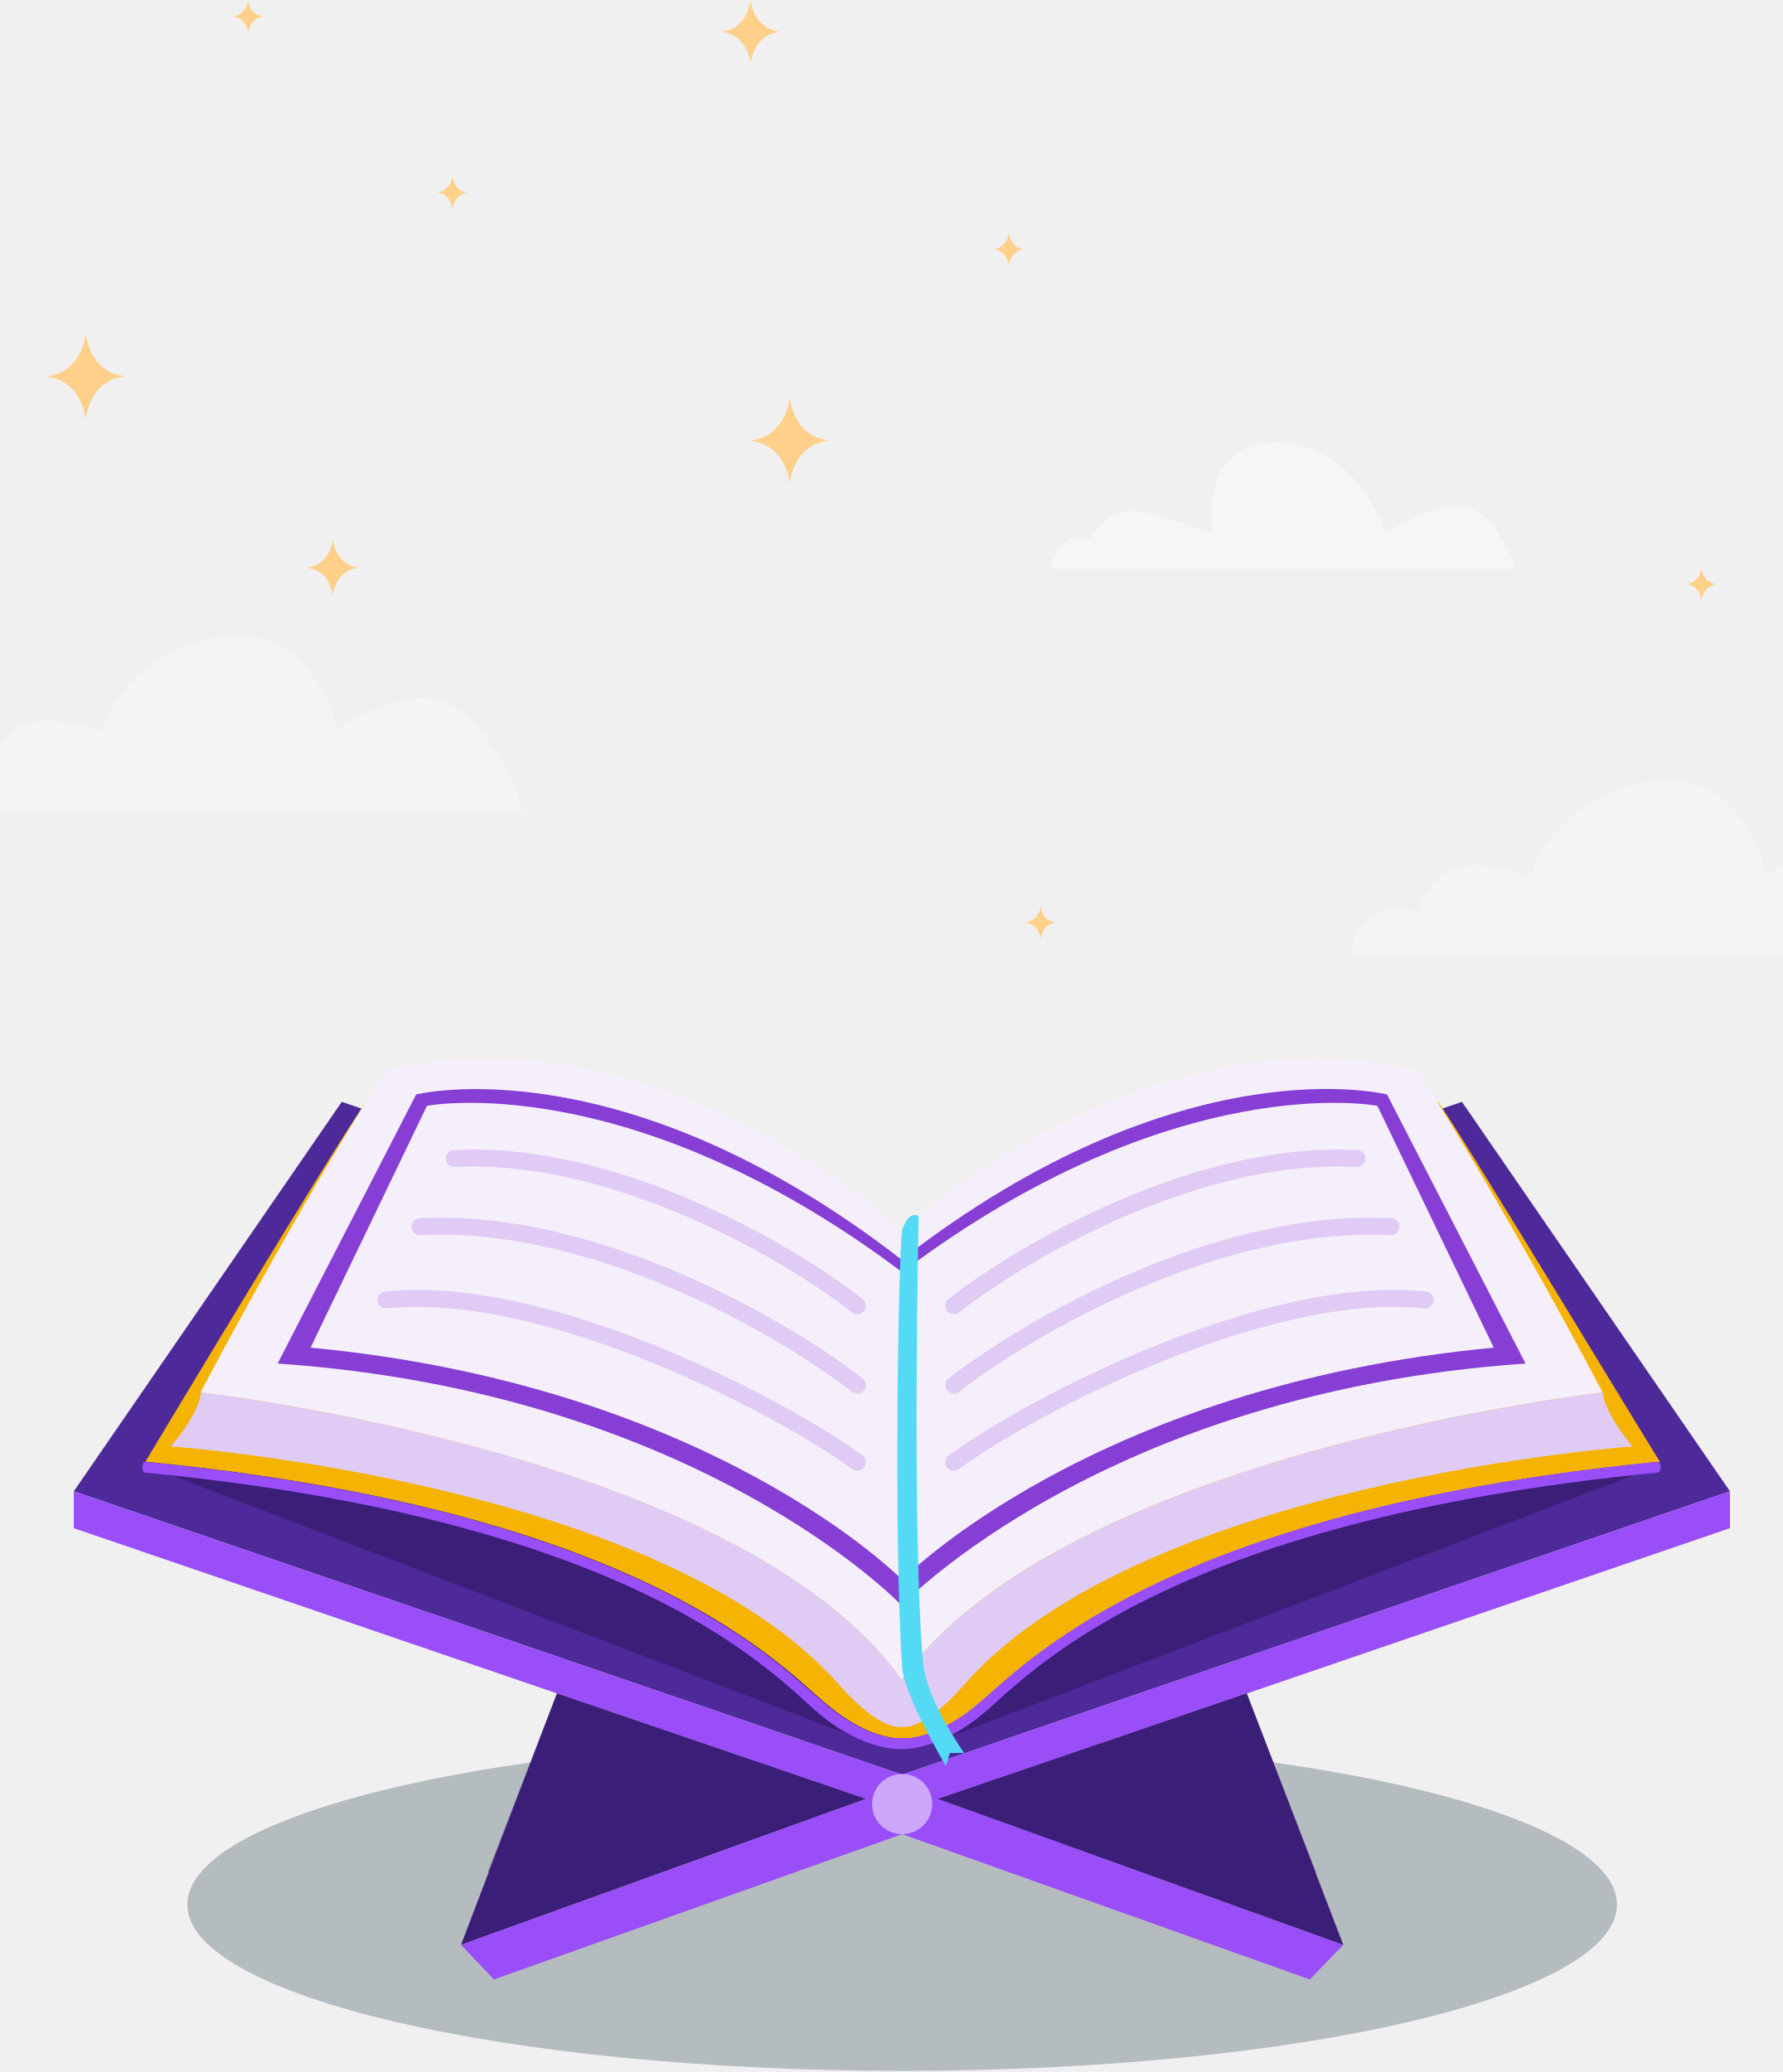
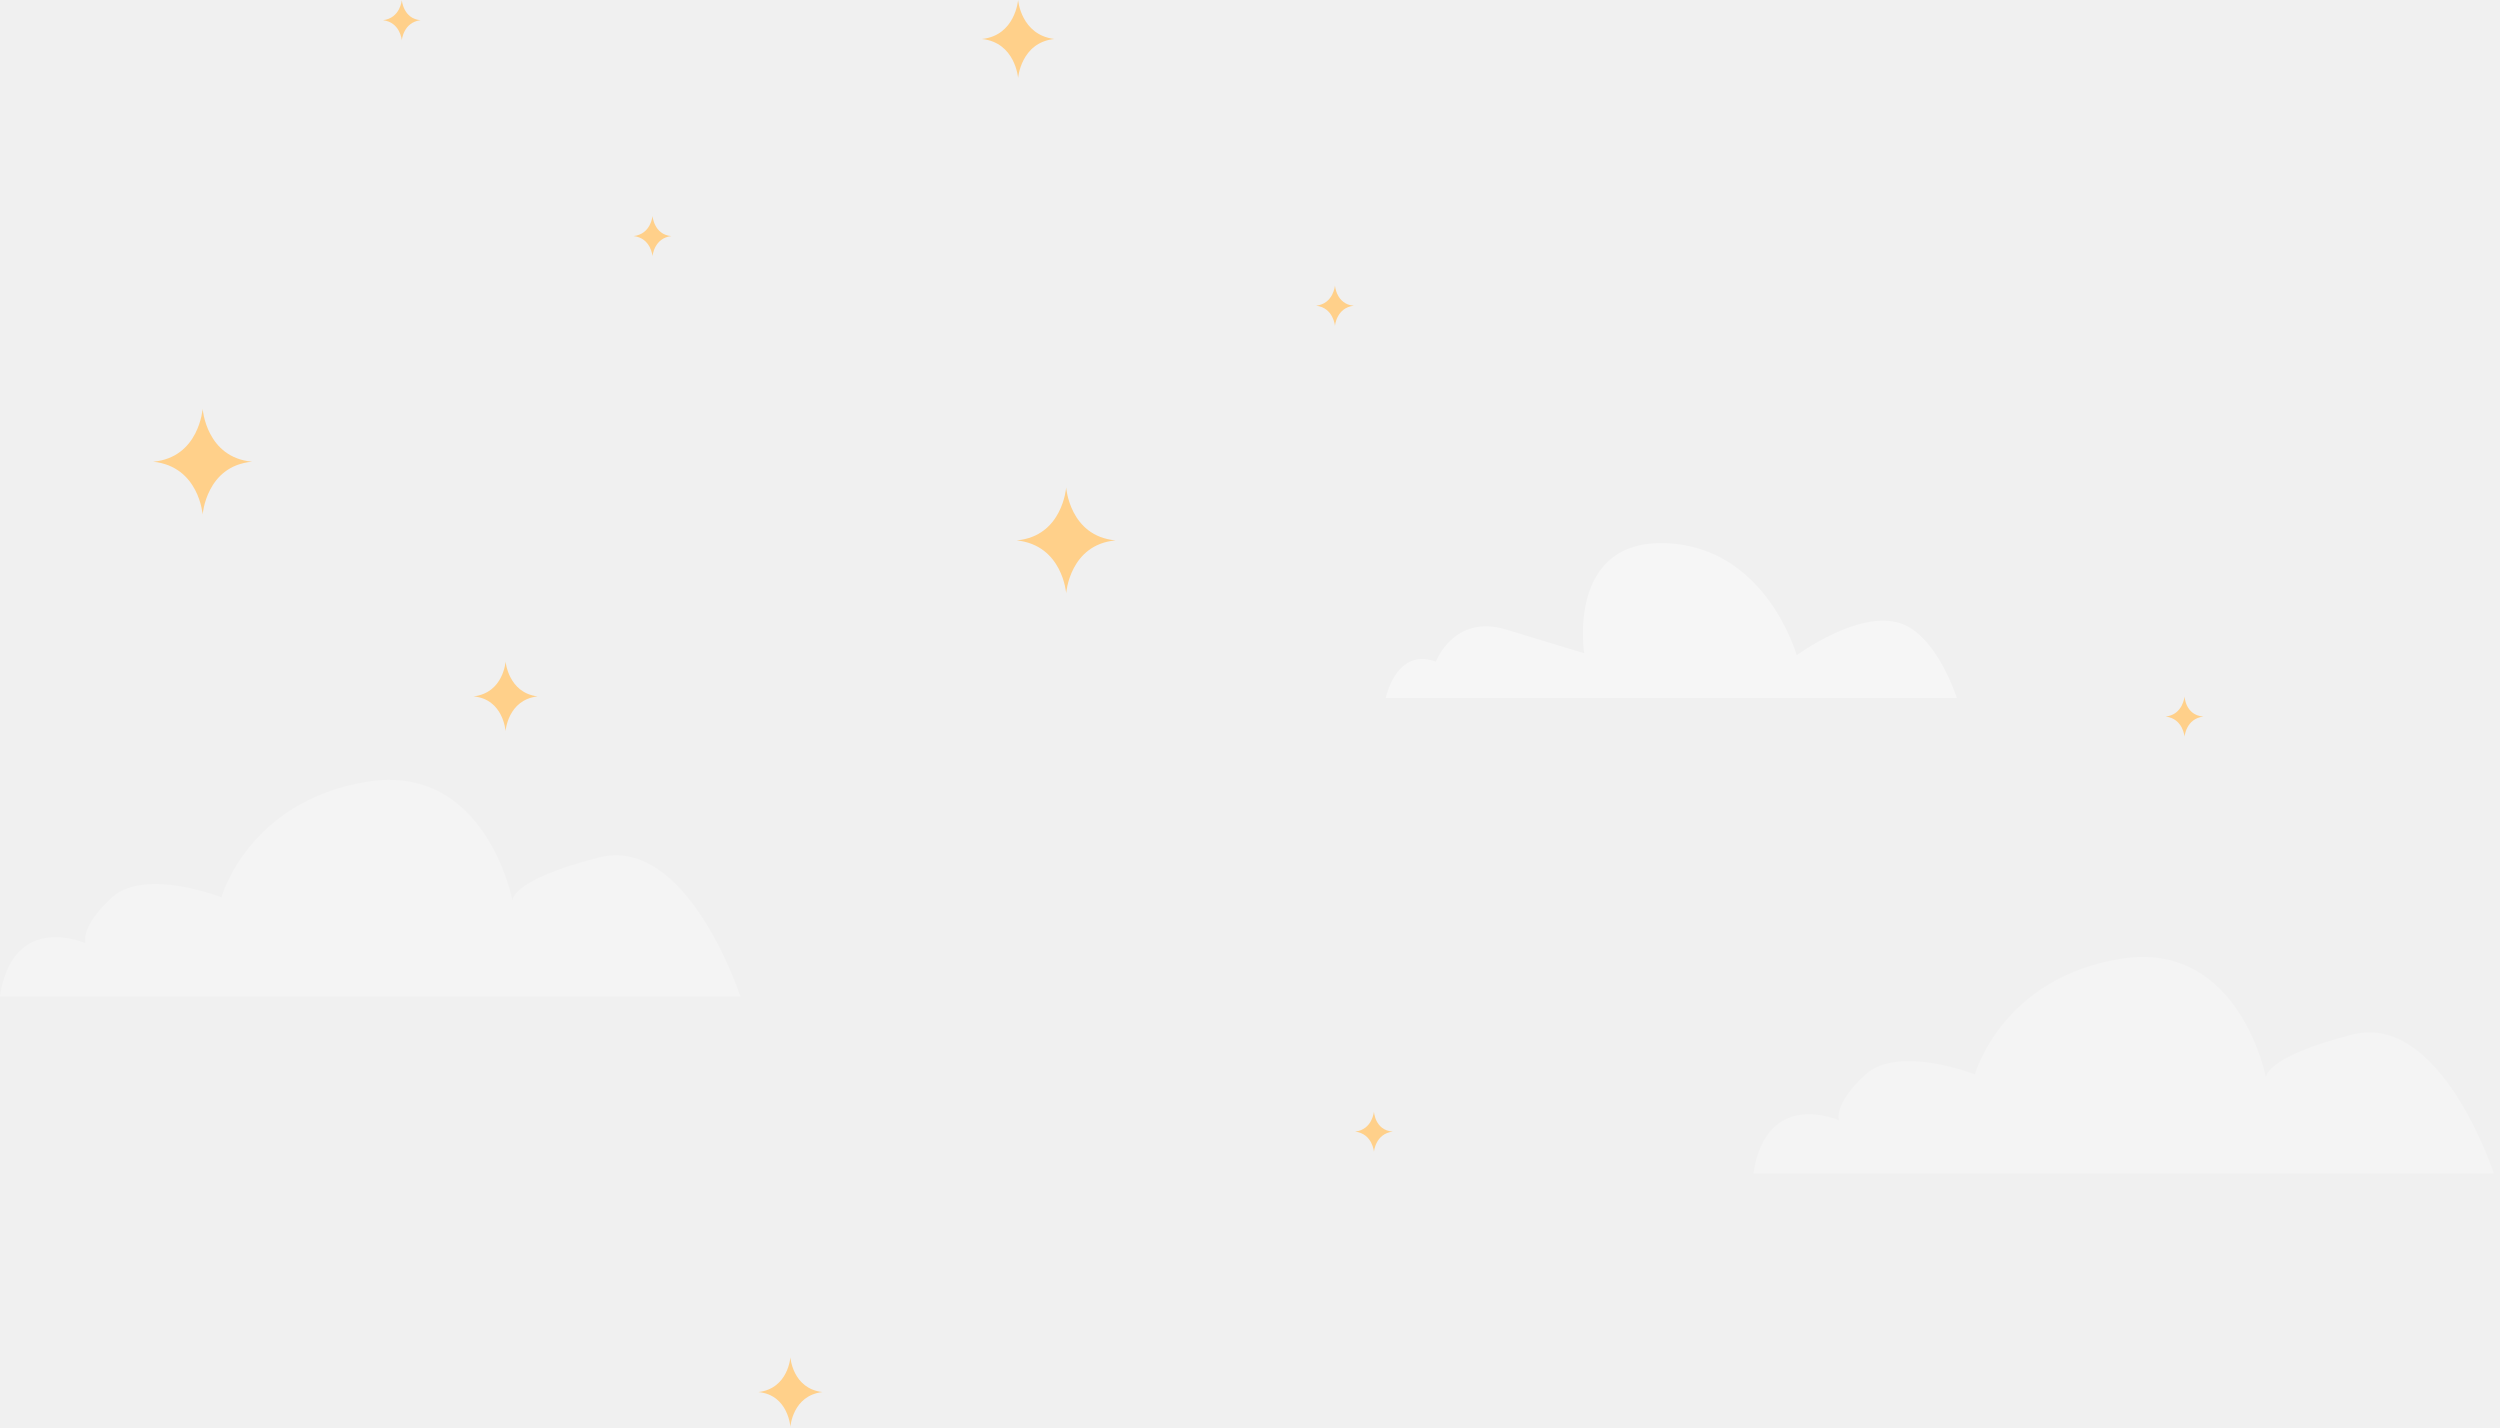
- <svg xmlns="http://www.w3.org/2000/svg" width="314" height="365" viewBox="0 0 314 365" fill="none">
+ <svg xmlns="http://www.w3.org/2000/svg" width="359" height="205" viewBox="0 0 359 205" fill="none">
  <g style="mix-blend-mode:soft-light" opacity="0.5">
-     <path d="M-14 143.07H92.3C92.3 143.07 84.7 119.77 71.9 123.17C59.1 126.47 59.6 129.37 59.6 129.37C59.6 129.37 55.8 109.47 38.7 112.27C21.6 115.07 17.8 128.87 17.8 128.87C17.8 128.87 6.9 124.57 2.1 128.87C-2.6 133.17 -1.7 135.47 -1.7 135.47C-1.7 135.47 -12.1 130.77 -14 143.07Z" fill="white" />
+     <path d="M0 143.07H106.3C106.3 143.07 98.7 119.77 85.9 123.17C73.1 126.47 73.6 129.37 73.6 129.37C73.6 129.37 69.8 109.47 52.7 112.27C35.6 115.07 31.8 128.87 31.8 128.87C31.8 128.87 20.9 124.57 16.1 128.87C11.4 133.17 12.3 135.47 12.3 135.47C12.3 135.47 1.9 130.77 0 143.07Z" fill="white" />
  </g>
  <g style="mix-blend-mode:soft-light" opacity="0.8">
-     <path d="M267 100.216C265.8 96.816 263.1 90.916 258.9 89.516C252.9 87.516 244 94.116 244 94.116C244 94.116 239.7 78.616 225.3 78.016C210.9 77.416 213.5 93.816 213.5 93.816C213.5 93.816 209.8 92.716 202.3 90.416C194.8 88.116 192.2 95.016 192.2 95.016C187.5 93.316 185.6 97.816 185 100.216H267Z" fill="white" />
+     <path d="M281 100.216C279.8 96.816 277.1 90.916 272.9 89.516C266.9 87.516 258 94.116 258 94.116C258 94.116 253.7 78.616 239.3 78.016C224.9 77.416 227.5 93.816 227.5 93.816C227.5 93.816 223.8 92.716 216.3 90.416C208.8 88.116 206.2 95.016 206.2 95.016C201.5 93.316 199.6 97.816 199 100.216H281Z" fill="white" />
  </g>
-   <path d="M43.7 0C43.7 0 43.5 2.6 41 2.9C43.5 3.2 43.7 5.8 43.7 5.8C43.7 5.8 43.9 3.2 46.4 2.9C43.9 2.7 43.7 0 43.7 0Z" fill="#FFD08A" />
-   <path d="M177.7 41C177.7 41 177.5 43.6 175 43.9C177.5 44.2 177.7 46.8 177.7 46.8C177.7 46.8 177.9 44.2 180.4 43.9C177.9 43.7 177.7 41 177.7 41Z" fill="#FFD08A" />
-   <path d="M79.7 31C79.7 31 79.5 33.6 77 33.9C79.5 34.2 79.7 36.8 79.7 36.8C79.7 36.8 79.9 34.2 82.4 33.9C79.9 33.7 79.7 31 79.7 31Z" fill="#FFD08A" />
-   <path d="M299.7 100C299.7 100 299.5 102.6 297 102.9C299.5 103.2 299.7 105.8 299.7 105.8C299.7 105.8 299.9 103.2 302.4 102.9C299.8 102.7 299.7 100 299.7 100Z" fill="#FFD08A" />
-   <path d="M183.3 159.6C183.3 159.6 183.1 162.2 180.6 162.5C183.1 162.8 183.3 165.4 183.3 165.4C183.3 165.4 183.5 162.8 186 162.5C183.4 162.3 183.3 159.6 183.3 159.6Z" fill="#FFD08A" />
-   <path d="M139.1 70C139.1 70 138.6 77 132 77.6C138.6 78.3 139.1 85.2 139.1 85.2C139.1 85.2 139.6 78.2 146.2 77.6C139.6 77 139.1 70 139.1 70Z" fill="#FFD08A" />
-   <path d="M15.1 58.7C15.1 58.7 14.6 65.7 8 66.3C14.6 67 15.1 73.9 15.1 73.9C15.1 73.9 15.6 66.9 22.2 66.3C15.6 65.7 15.1 58.7 15.1 58.7Z" fill="#FFD08A" />
-   <path d="M132.2 0C132.2 0 131.8 5.1 127 5.6C131.8 6.1 132.2 11.2 132.2 11.2C132.2 11.2 132.6 6.1 137.4 5.6C132.6 5 132.2 0 132.2 0Z" fill="#FFD08A" />
-   <path d="M58.6 95C58.6 95 58.3 99.5 54 100C58.3 100.4 58.6 105 58.6 105C58.6 105 58.9 100.5 63.2 100C59 99.5 58.6 95 58.6 95Z" fill="#FFD08A" />
-   <path d="M99.5 194.9C99.5 194.9 99.2 199.4 94.9 199.9C99.2 200.3 99.5 204.9 99.5 204.9C99.5 204.9 99.8 200.4 104.1 199.9C99.8 199.4 99.5 194.9 99.5 194.9Z" fill="#FFD08A" />
+   <path d="M57.7 0C57.7 0 57.5 2.6 55 2.9C57.5 3.2 57.7 5.8 57.7 5.8C57.7 5.8 57.9 3.2 60.4 2.9C57.9 2.7 57.7 0 57.7 0Z" fill="#FFD08A" />
+   <path d="M191.7 41C191.7 41 191.5 43.6 189 43.9C191.5 44.2 191.7 46.8 191.7 46.8C191.7 46.8 191.9 44.2 194.4 43.9C191.9 43.7 191.7 41 191.7 41Z" fill="#FFD08A" />
+   <path d="M93.7 31C93.7 31 93.5 33.6 91 33.9C93.5 34.2 93.7 36.8 93.7 36.8C93.7 36.8 93.9 34.2 96.4 33.9C93.9 33.7 93.7 31 93.7 31Z" fill="#FFD08A" />
+   <path d="M313.7 100C313.7 100 313.5 102.6 311 102.9C313.5 103.2 313.7 105.8 313.7 105.8C313.7 105.8 313.9 103.2 316.4 102.9C313.8 102.7 313.7 100 313.7 100Z" fill="#FFD08A" />
+   <path d="M197.3 159.6C197.3 159.6 197.1 162.2 194.6 162.5C197.1 162.8 197.3 165.4 197.3 165.4C197.3 165.4 197.5 162.8 200 162.5C197.4 162.3 197.3 159.6 197.3 159.6Z" fill="#FFD08A" />
+   <path d="M153.1 70C153.1 70 152.6 77 146 77.6C152.6 78.3 153.1 85.2 153.1 85.2C153.1 85.2 153.6 78.2 160.2 77.6C153.6 77 153.1 70 153.1 70Z" fill="#FFD08A" />
+   <path d="M29.1 58.7C29.1 58.7 28.6 65.7 22 66.3C28.6 67 29.1 73.9 29.1 73.9C29.1 73.9 29.6 66.9 36.2 66.3C29.6 65.7 29.1 58.7 29.1 58.7Z" fill="#FFD08A" />
+   <path d="M146.2 0C146.2 0 145.8 5.1 141 5.6C145.8 6.1 146.2 11.2 146.2 11.2C146.2 11.2 146.6 6.1 151.4 5.6C146.6 5 146.2 0 146.2 0Z" fill="#FFD08A" />
+   <path d="M72.6 95C72.6 95 72.3 99.5 68 100C72.3 100.4 72.6 105 72.6 105C72.6 105 72.9 100.5 77.2 100C73 99.5 72.6 95 72.6 95Z" fill="#FFD08A" />
+   <path d="M113.5 194.9C113.5 194.9 113.2 199.4 108.9 199.9C113.2 200.3 113.5 204.9 113.5 204.9C113.5 204.9 113.8 200.4 118.1 199.9C113.8 199.4 113.5 194.9 113.5 194.9Z" fill="#FFD08A" />
  <g style="mix-blend-mode:soft-light" opacity="0.5">
-     <path d="M237.8 168.5H344.1C344.1 168.5 336.5 145.2 323.7 148.6C310.9 151.9 311.4 154.8 311.4 154.8C311.4 154.8 307.6 134.9 290.5 137.7C273.4 140.5 269.6 154.3 269.6 154.3C269.6 154.3 258.7 150 253.9 154.3C249.2 158.6 250.1 160.9 250.1 160.9C250.1 160.9 239.7 156.2 237.8 168.5Z" fill="white" />
+     <path d="M251.8 168.5H358.1C358.1 168.5 350.5 145.2 337.7 148.6C324.9 151.9 325.4 154.8 325.4 154.8C325.4 154.8 321.6 134.9 304.5 137.7C287.4 140.5 283.6 154.3 283.6 154.3C283.6 154.3 272.7 150 267.9 154.3C263.2 158.6 264.1 160.9 264.1 160.9C264.1 160.9 253.7 156.2 251.8 168.5Z" fill="white" />
  </g>
-   <path opacity="0.25" d="M158.9 364.8C228.433 364.8 284.8 351.682 284.8 335.5C284.8 319.318 228.433 306.2 158.9 306.2C89.367 306.2 33 319.318 33 335.5C33 351.682 89.367 364.8 158.9 364.8Z" fill="#042030" />
-   <path d="M257.5 194.1L158.9 227.8L60.2 194.1L13 262.7L158.9 312.6L304.7 262.7L257.5 194.1Z" fill="#4E2999" />
-   <path opacity="0.45" d="M30.2 259.9L151.2 306.2L109.6 265C109.6 265 41.3 248.5 30.2 259.9Z" fill="#240F4F" />
-   <path opacity="0.45" d="M287.6 259.9L166.6 306.2L208.2 265C208.1 265 276.4 248.5 287.6 259.9Z" fill="#240F4F" />
-   <path d="M158.9 312.6L13 262.7V269.2L158.9 319.1L304.7 269.2V262.7L158.9 312.6Z" fill="#994EF8" />
-   <path d="M81.2 342.6L98.1 298.3L152.5 316.9L81.2 342.6Z" fill="#3B1E77" />
-   <path opacity="0.45" d="M85.9 329.8L152.5 316.9L98.1 298.3L85.9 329.8Z" fill="#3B1E77" />
-   <path d="M158.9 314.6L81.2 342.6L87 348.7L158.9 323.1L230.7 348.7L236.6 342.6L158.9 314.6Z" fill="#994EF8" />
-   <path d="M236.6 342.6L219.6 298.3L165.2 316.9L236.6 342.6Z" fill="#3B1E77" />
-   <path opacity="0.45" d="M231.8 329.8L165.2 316.9L219.6 298.3L231.8 329.8Z" fill="#3B1E77" />
-   <path d="M158.9 323.1C161.827 323.1 164.2 320.727 164.2 317.8C164.2 314.873 161.827 312.5 158.9 312.5C155.973 312.5 153.6 314.873 153.6 317.8C153.6 320.727 155.973 323.1 158.9 323.1Z" fill="white" fill-opacity="0.5" />
-   <path d="M253.3 194.1L158.9 241.1L64.5 194.1C60.2 199.8 25.6 257.5 25.6 257.5C26 257.5 26.3 257.6 26.7 257.6C113.5 266.3 137.6 293.6 145.6 300.2C153.6 306.9 159 306.2 159 306.2C159 306.2 164.4 306.9 172.4 300.2C180.4 293.6 204.5 266.3 291.3 257.6C291.7 257.6 292 257.5 292.4 257.5C292.2 257.5 257.5 199.9 253.3 194.1Z" fill="#F5B304" />
-   <path d="M292.2 257.5C291.8 257.5 291.5 257.6 291.1 257.6C204.3 266.3 180.2 293.6 172.2 300.2C164.2 306.9 158.8 306.2 158.8 306.2C158.8 306.2 153.4 306.9 145.4 300.2C137.4 293.6 113.3 266.3 26.5 257.6C26.1 257.6 25.8 257.5 25.4 257.5C24.7 258.6 25.4 259.4 25.4 259.4C113.1 267.9 136.4 295.3 144.4 302C152.4 308.6 158.7 308.1 158.7 308.1C158.7 308.1 165 308.6 173 302C181 295.4 204.3 268 292 259.4C292.2 259.4 292.9 258.6 292.2 257.5Z" fill="#994EF8" />
-   <path d="M249.7 188.6C201.4 177 158.8 216.7 158.8 216.7C158.8 216.7 116.2 177 67.9 188.6C67.9 188.6 54.2 209.6 35.3 245.3C35.3 245.3 130.4 256 158.8 295.9C187.2 256 282.3 245.3 282.3 245.3C263.4 209.6 249.7 188.6 249.7 188.6Z" fill="#F5EFFB" />
-   <path d="M282.3 245.3C282.3 245.3 187.2 256 158.8 295.9C130.5 256 35.4 245.3 35.4 245.3C35.4 245.3 35.4 248.5 30.1 254.8C30.1 254.8 116.4 261 147.8 296.8C155.2 305.2 158.8 304.2 158.8 304.2C158.8 304.2 162.5 305.2 169.8 296.8C201.1 261 287.5 254.8 287.5 254.8C282.3 248.4 282.3 245.3 282.3 245.3Z" fill="#DFCBF4" />
-   <path d="M244.3 192.8C244.3 192.8 208.2 183.6 158.8 221.9C109.5 183.7 73.3 192.8 73.3 192.8L48.9 240.2C123.1 245.3 158.8 282.8 158.8 282.8C158.8 282.8 194.5 245.3 268.7 240.2L244.3 192.8ZM158.9 278.3C158.9 278.3 125.5 244.1 54.7 237.4L75.2 194.8C75.2 194.8 110.7 187.9 158.9 224.1C207.1 187.9 242.6 194.8 242.6 194.8L263.1 237.4C192.3 244.1 158.9 278.3 158.9 278.3Z" fill="#863ED5" />
-   <path opacity="0.2" d="M168 257.594C181.333 247.76 223 226 251 229" stroke="#863ED5" stroke-width="3" stroke-linecap="round" />
-   <path opacity="0.2" d="M168 230C179.833 220.735 210.6 202.581 239 204.088" stroke="#863ED5" stroke-width="3" stroke-linecap="round" />
-   <path opacity="0.2" d="M168 244C180.833 234.022 214.2 214.472 245 216.095" stroke="#863ED5" stroke-width="3" stroke-linecap="round" />
-   <path opacity="0.2" d="M151 257.594C137.667 247.76 96 226 68 229" stroke="#863ED5" stroke-width="3" stroke-linecap="round" />
-   <path opacity="0.2" d="M151 230C139.167 220.735 108.4 202.581 80 204.088" stroke="#863ED5" stroke-width="3" stroke-linecap="round" />
-   <path opacity="0.2" d="M151 244C138.167 234.022 104.8 214.472 74 216.095" stroke="#863ED5" stroke-width="3" stroke-linecap="round" />
-   <path d="M158.9 216.7C158.9 216.7 159.9 213.2 161.8 214.2C161.8 214.2 160.6 270.9 162.6 293C163.1 298.5 167.9 306 169.8 308.8H167.3L166.6 311.1C166.6 311.1 159.2 298.6 158.9 293.7C157.4 271.7 158.2 222 158.9 216.7Z" fill="#54DAF5" />
</svg>
